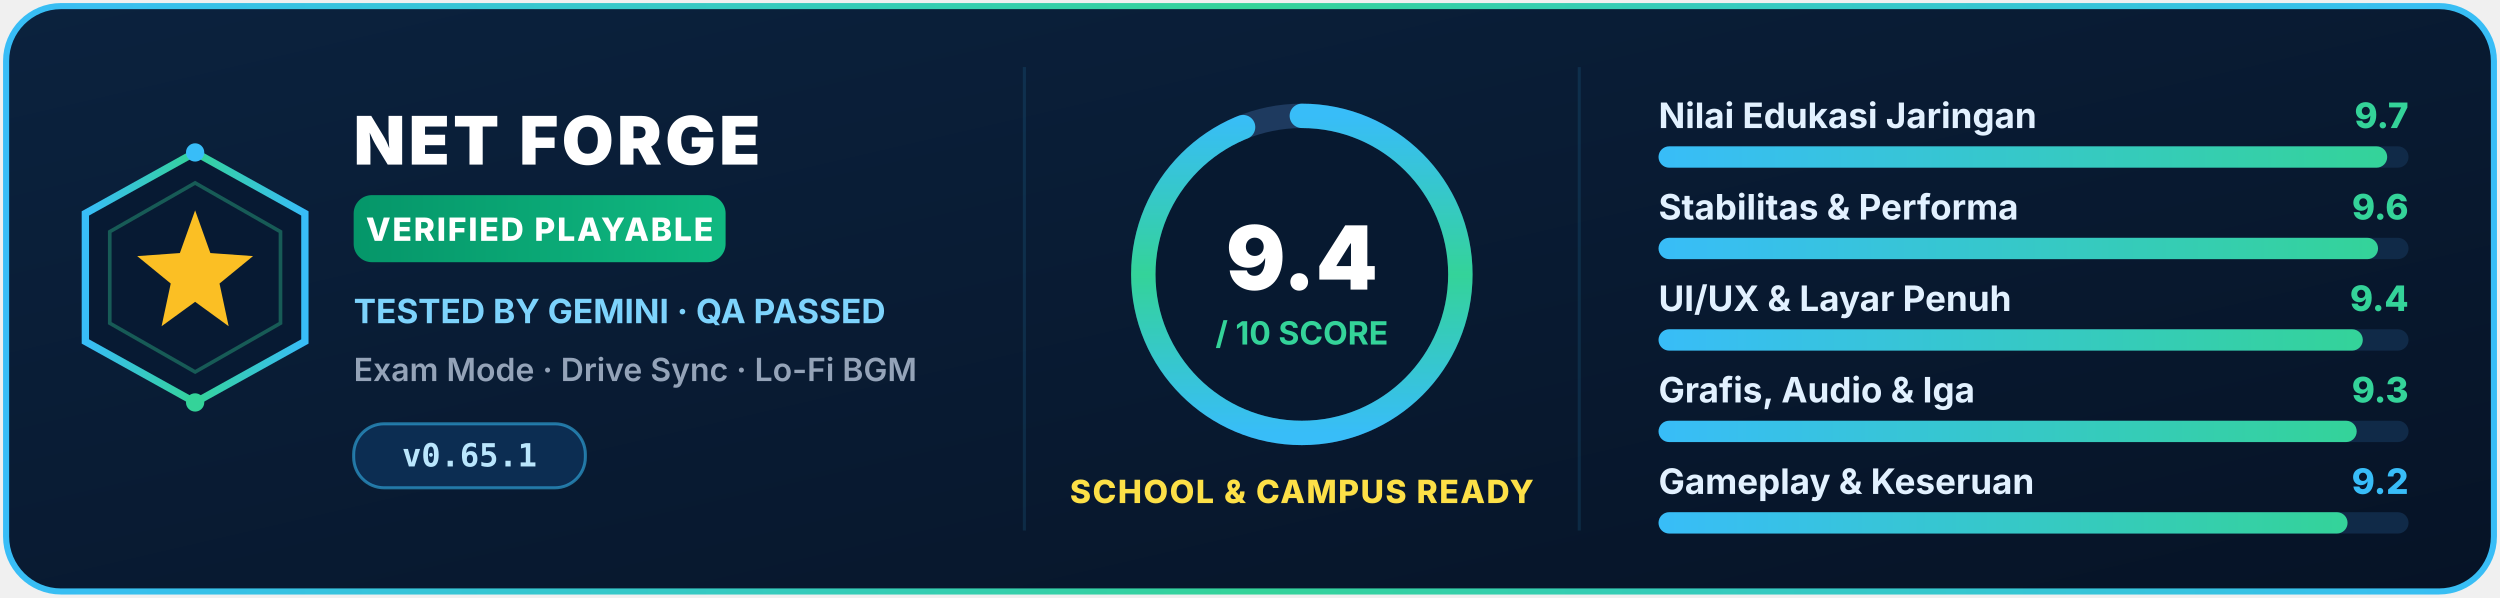
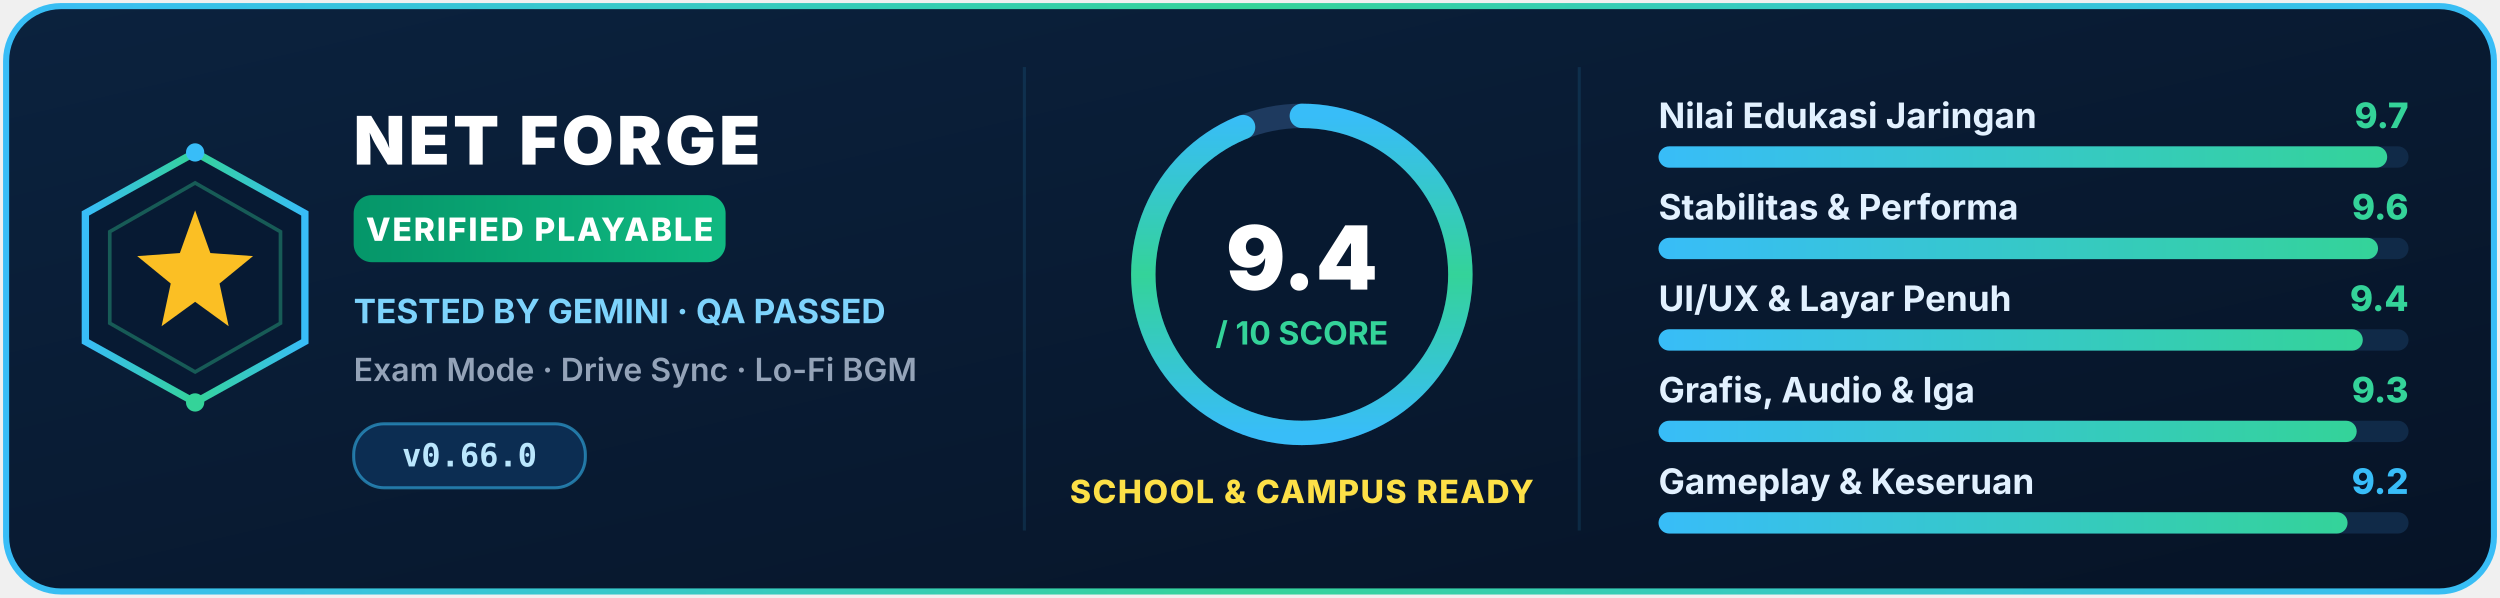
- <svg xmlns="http://www.w3.org/2000/svg" viewBox="0 0 820 196" width="820" height="196" role="img" aria-label="NET FORGE v0.65.1 Verified Playable — Score 9.4/10 — Tested by Gemini QA Passed">
+ <svg xmlns="http://www.w3.org/2000/svg" viewBox="0 0 820 196" width="820" height="196" role="img" aria-label="NET FORGE v0.66.0 Verified Playable — Score 9.4/10 — Tested by Gemini QA Passed">
  <defs>
    <linearGradient id="cardBg" x1="0" y1="0" x2="1" y2="1">
      <stop offset="0%" stop-color="#0b223e" />
      <stop offset="100%" stop-color="#061326" />
    </linearGradient>
    <linearGradient id="borderGlow" x1="0" y1="0" x2="1" y2="0">
      <stop offset="0%" stop-color="#38bdf8" />
      <stop offset="50%" stop-color="#34d399" />
      <stop offset="100%" stop-color="#38bdf8" />
    </linearGradient>
    <linearGradient id="ribbon" x1="0" y1="0" x2="1" y2="0">
      <stop offset="0%" stop-color="#059669" />
      <stop offset="100%" stop-color="#10b981" />
    </linearGradient>
    <linearGradient id="barFill" x1="0" y1="0" x2="1" y2="0">
      <stop offset="0%" stop-color="#38bdf8" />
      <stop offset="100%" stop-color="#34d399" />
    </linearGradient>
  </defs>
  <rect x="2" y="2" width="816" height="192" rx="18" fill="url(#cardBg)" stroke="url(#borderGlow)" stroke-width="2" />
  <g stroke="#38bdf8" stroke-opacity="0.12" stroke-width="1">
    <line x1="336" y1="22" x2="336" y2="174" />
    <line x1="518" y1="22" x2="518" y2="174" />
  </g>
  <g transform="translate(22, 46)">
    <polygon points="42,4 78,24 78,66 42,86 6,66 6,24" fill="#071a33" stroke="url(#borderGlow)" stroke-width="2.4" />
    <polygon points="42,14 70,30 70,60 42,76 14,60 14,30" fill="none" stroke="#34d399" stroke-opacity="0.35" stroke-width="1.2" />
    <polygon points="42,23 47,37 61,38 50,47 53,61 42,53 31,61 34,47 23,38 37,37" fill="#fbbf24" />
    <circle cx="42" cy="4" r="3" fill="#38bdf8" />
    <circle cx="42" cy="86" r="3" fill="#34d399" />
  </g>
  <text x="116" y="54" font-family="system-ui,-apple-system,Segoe UI,sans-serif" font-size="22" font-weight="900" fill="#ffffff" letter-spacing="1.1">NET FORGE</text>
  <rect x="116" y="64" width="122" height="22" rx="6" fill="url(#ribbon)" />
  <text x="177" y="79" text-anchor="middle" font-family="system-ui,-apple-system,Segoe UI,sans-serif" font-size="10.5" font-weight="800" fill="#ffffff" letter-spacing="0.6">VERIFIED PLAYABLE</text>
  <text x="116" y="106" font-family="system-ui,-apple-system,Segoe UI,sans-serif" font-size="11" font-weight="700" fill="#7dd3fc">TESTED BY GEMINI · QA PASSED</text>
  <text x="116" y="125" font-family="system-ui,-apple-system,Segoe UI,sans-serif" font-size="10.5" font-weight="600" fill="#94a3b8">Exam Mode · Drive Sync · Lo-Fi BGM</text>
  <rect x="116" y="139" width="76" height="21" rx="10" fill="#0c2d52" stroke="#38bdf8" stroke-opacity="0.55" />
-   <text x="154" y="153" text-anchor="middle" font-family="ui-monospace,SFMono-Regular,monospace" font-size="10.5" font-weight="700" fill="#bae6fd">v0.65.1</text>
+   <text x="154" y="153" text-anchor="middle" font-family="ui-monospace,SFMono-Regular,monospace" font-size="10.5" font-weight="700" fill="#bae6fd">v0.66.0</text>
  <g transform="translate(427, 90)">
    <circle cx="0" cy="0" r="52" fill="#071930" stroke="#1e3a5f" stroke-width="8" />
    <circle cx="0" cy="0" r="52" fill="none" stroke="url(#borderGlow)" stroke-width="8" stroke-linecap="round" stroke-dasharray="307 327" transform="rotate(-90)" />
    <text x="0" y="5" text-anchor="middle" font-family="system-ui,-apple-system,Segoe UI,sans-serif" font-size="29" font-weight="900" fill="#ffffff">9.4</text>
    <text x="0" y="23" text-anchor="middle" font-family="system-ui,-apple-system,Segoe UI,sans-serif" font-size="10.5" font-weight="700" fill="#34d399">/ 10 SCORE</text>
    <text x="0" y="75" text-anchor="middle" font-family="system-ui,-apple-system,Segoe UI,sans-serif" font-size="10.5" font-weight="800" fill="#fde047" letter-spacing="0.5">SCHOOL &amp; CAMPUS READY</text>
  </g>
  <g transform="translate(544, 30)" font-family="system-ui,-apple-system,Segoe UI,sans-serif">
    <text x="0" y="12" font-size="11.5" font-weight="700" fill="#e2f1ff">Nilai Edukasi Jaringan</text>
    <text x="246" y="12" text-anchor="end" font-size="11.5" font-weight="800" fill="#34d399">9.7</text>
    <rect x="0" y="18" width="246" height="7" rx="3.5" fill="#102a48" />
    <rect x="0" y="18" width="239" height="7" rx="3.5" fill="url(#barFill)" />
    <text x="0" y="42" font-size="11.5" font-weight="700" fill="#e2f1ff">Stabilitas &amp; Performa</text>
    <text x="246" y="42" text-anchor="end" font-size="11.5" font-weight="800" fill="#34d399">9.6</text>
    <rect x="0" y="48" width="246" height="7" rx="3.5" fill="#102a48" />
    <rect x="0" y="48" width="236" height="7" rx="3.5" fill="url(#barFill)" />
    <text x="0" y="72" font-size="11.5" font-weight="700" fill="#e2f1ff">UI/UX &amp; Layar Penuh</text>
    <text x="246" y="72" text-anchor="end" font-size="11.5" font-weight="800" fill="#34d399">9.4</text>
    <rect x="0" y="78" width="246" height="7" rx="3.5" fill="#102a48" />
    <rect x="0" y="78" width="231" height="7" rx="3.5" fill="url(#barFill)" />
    <text x="0" y="102" font-size="11.5" font-weight="700" fill="#e2f1ff">Grafis, Audio &amp; Iga</text>
    <text x="246" y="102" text-anchor="end" font-size="11.5" font-weight="800" fill="#34d399">9.3</text>
    <rect x="0" y="108" width="246" height="7" rx="3.5" fill="#102a48" />
    <rect x="0" y="108" width="229" height="7" rx="3.5" fill="url(#barFill)" />
    <text x="0" y="132" font-size="11.5" font-weight="700" fill="#e2f1ff">Gameplay &amp; Keseruan</text>
    <text x="246" y="132" text-anchor="end" font-size="11.5" font-weight="800" fill="#38bdf8">9.2</text>
    <rect x="0" y="138" width="246" height="7" rx="3.5" fill="#102a48" />
    <rect x="0" y="138" width="226" height="7" rx="3.5" fill="url(#barFill)" />
  </g>
</svg>
